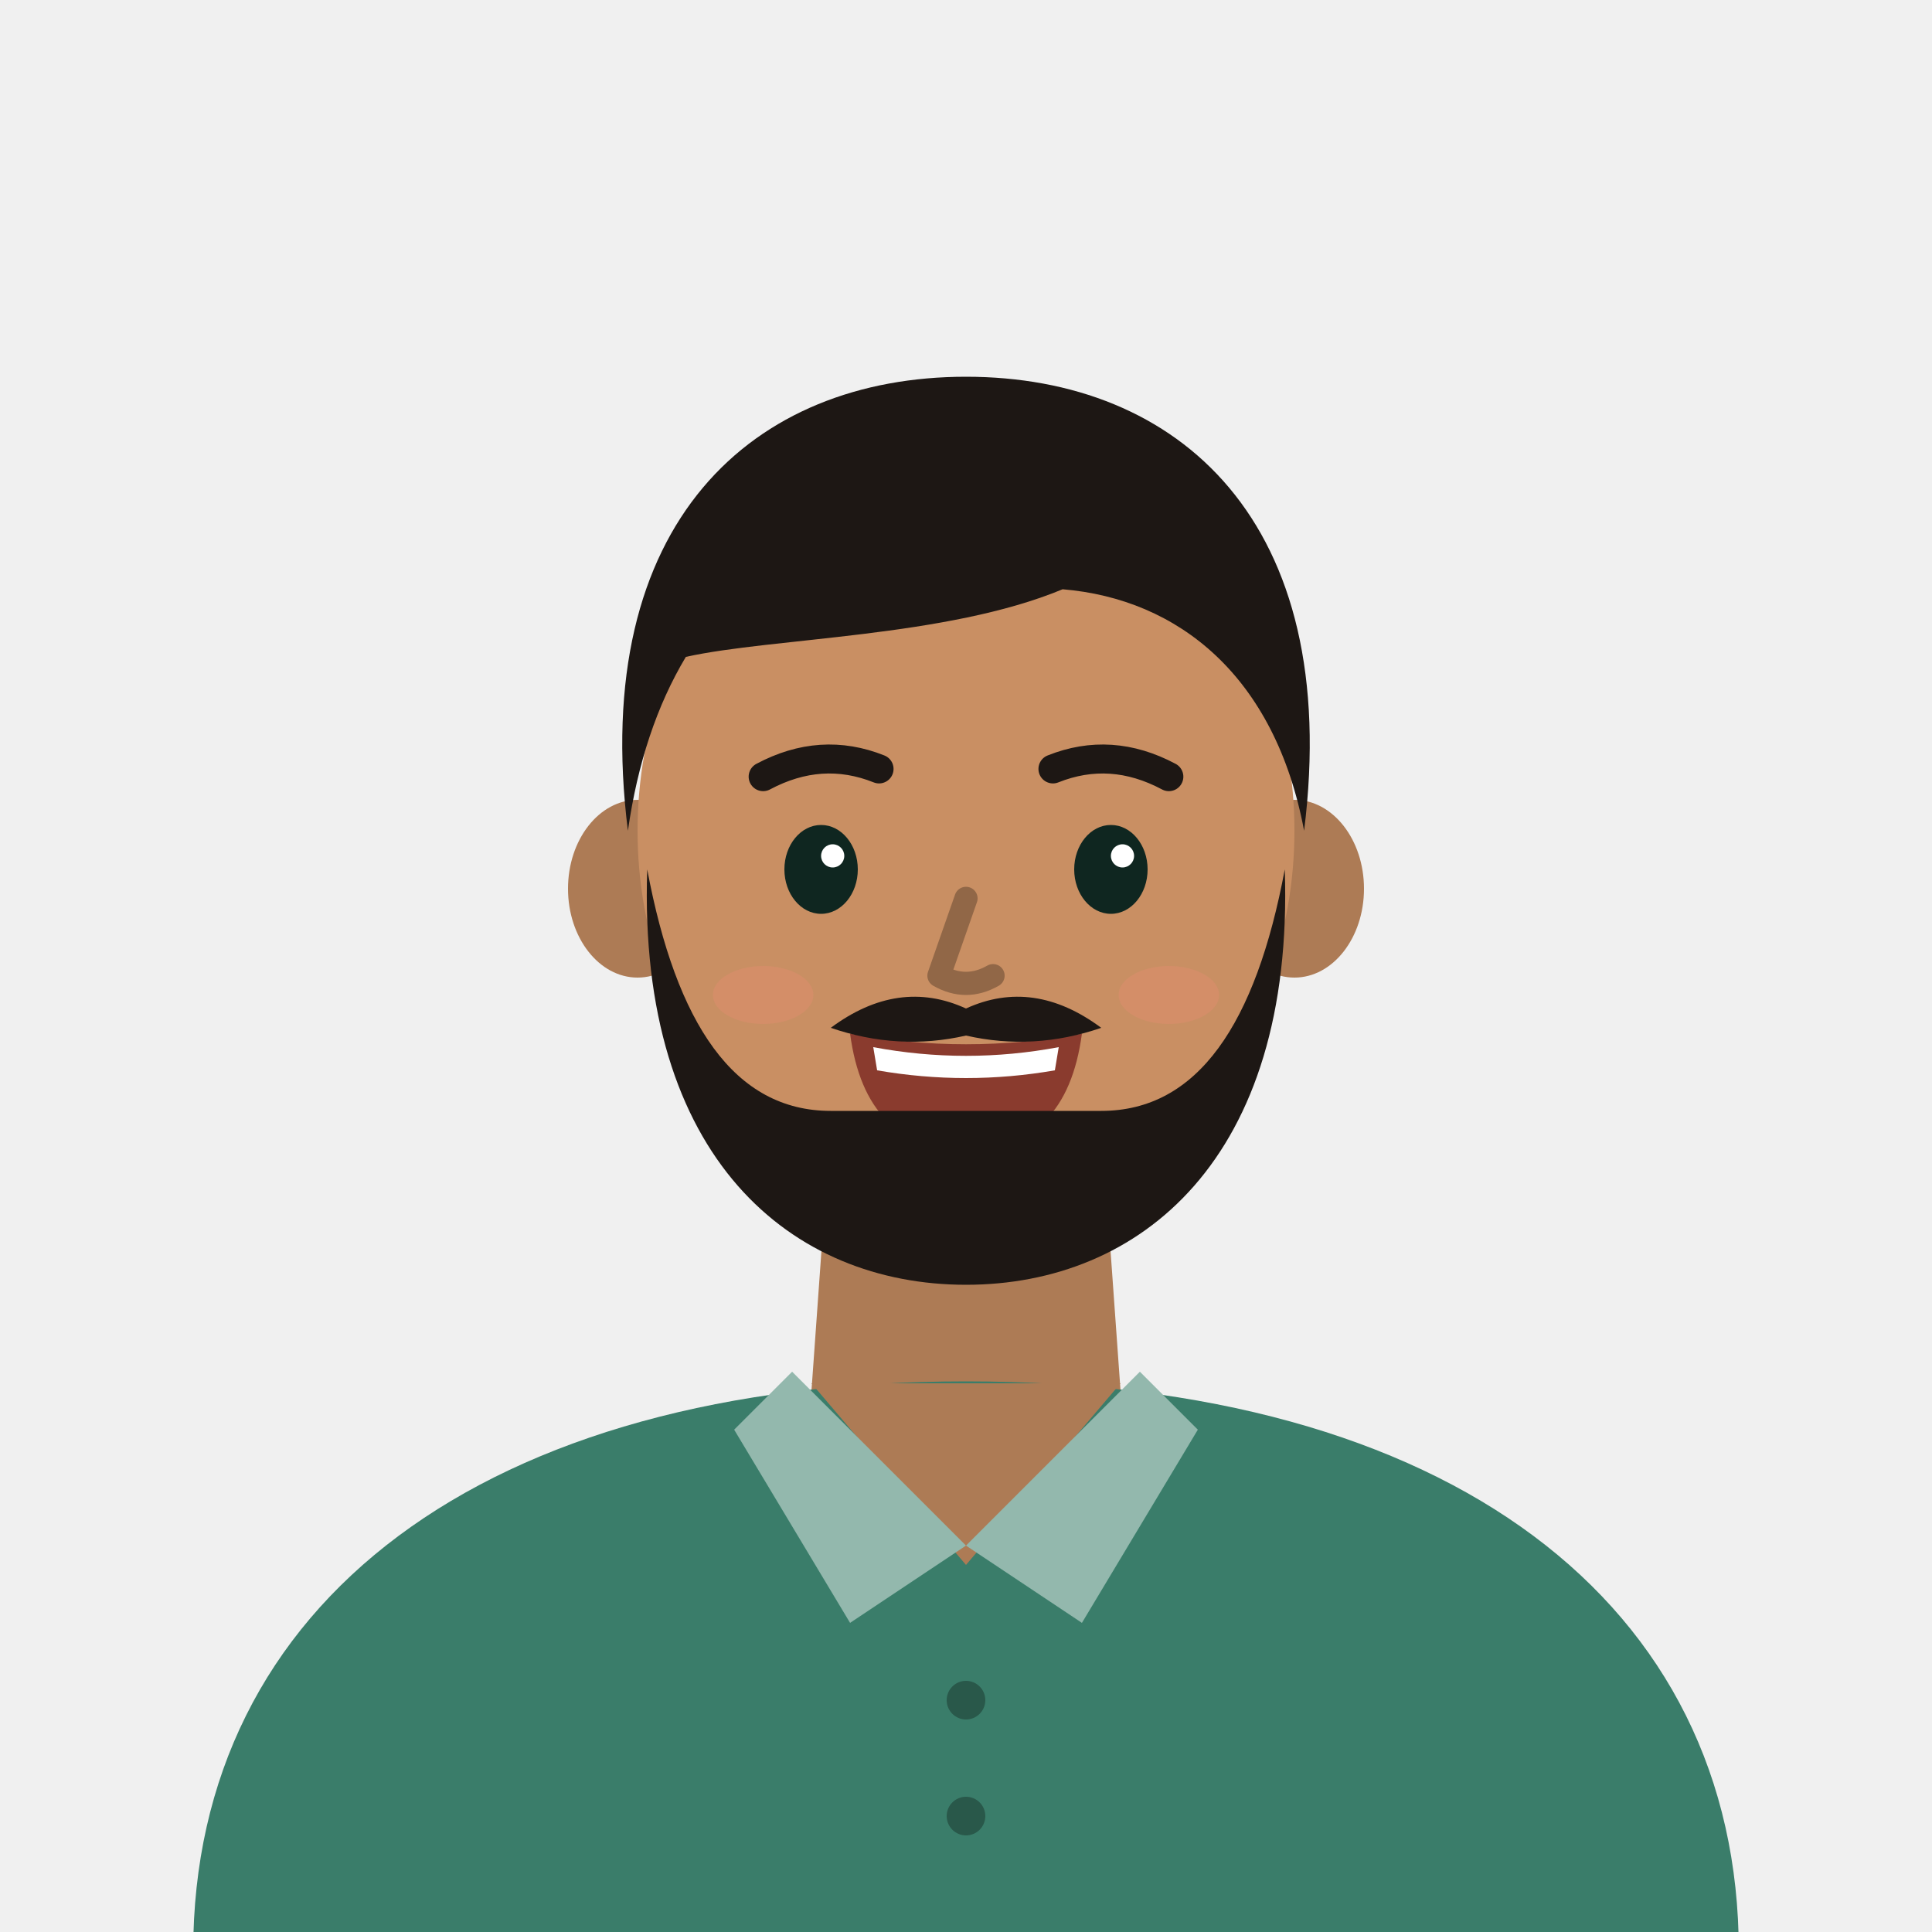
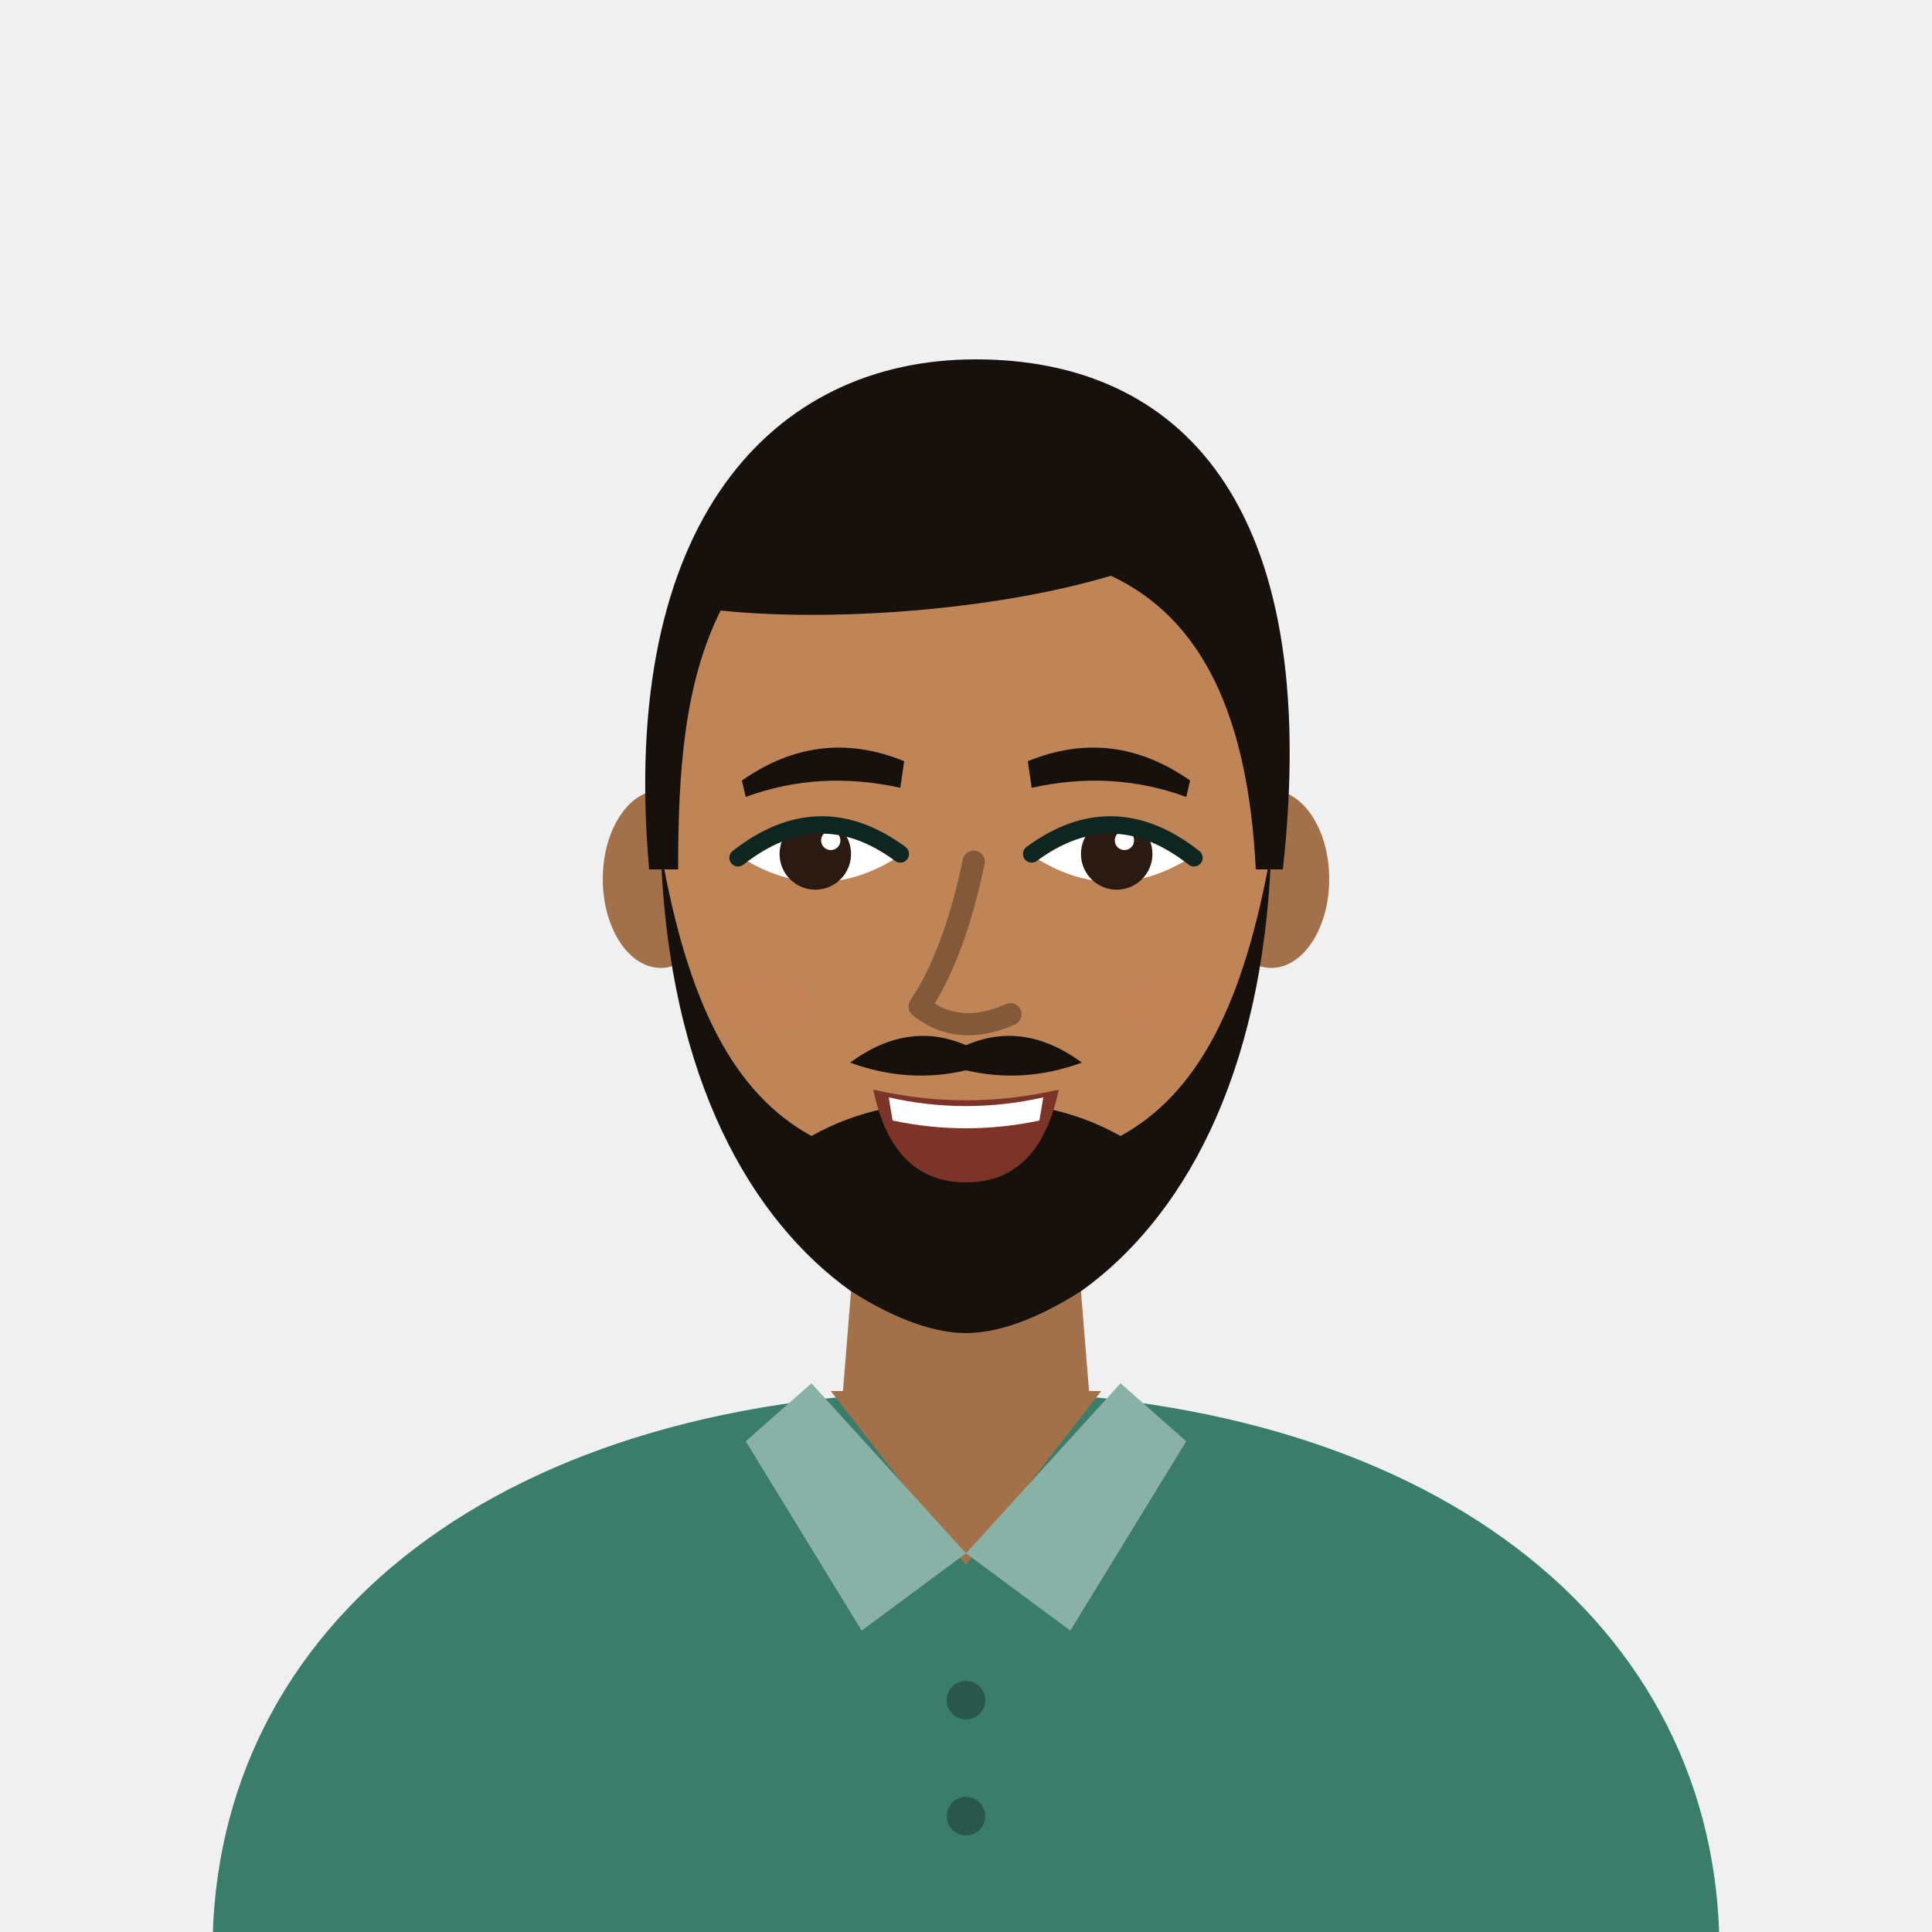
<svg xmlns="http://www.w3.org/2000/svg" viewBox="0 0 100 100" width="400" height="400">
-   <path d="M43 58L57 58L58 72L42 72Z" fill="#ad7b55" />
-   <path d="M10 101C10 83 25 71.5 50 71.5C75 71.5 90 83 90 101Z" fill="#3a7d6a" />
-   <path d="M42 71.6L50 81L58 71.6Z" fill="#ad7b55" />
-   <path d="M41 71L50 80L44 84L38 74Z M59 71L50 80L56 84L62 74Z" fill="#93b8ad" />
+   <path d="M44.6 60L55.4 60L56.4 72.4L43.6 72.4Z" fill="#a27149" />
+   <path d="M11 101C11 84 26 72 50 72C74 72 89 84 89 101Z" fill="#3a7d6a" />
+   <path d="M43 72L50 81L57 72Z" fill="#a27149" />
+   <path d="M42 71.6L50 80.4L44.6 84.4L38.6 74.6Z M58 71.6L50 80.4L55.4 84.4L61.4 74.6Z" fill="#89b1a6" />
  <circle cx="50" cy="88" r="1" fill="#29584a" />
  <circle cx="50" cy="94" r="1" fill="#29584a" />
-   <ellipse cx="33" cy="46" rx="3.6" ry="4.6" fill="#ad7b55" />
-   <ellipse cx="67" cy="46" rx="3.6" ry="4.6" fill="#ad7b55" />
-   <ellipse cx="50" cy="43" rx="17" ry="19.5" fill="#c98f63" />
-   <ellipse cx="42.5" cy="45" rx="1.9" ry="2.3" fill="#0f2620" />
-   <ellipse cx="57.5" cy="45" rx="1.9" ry="2.3" fill="#0f2620" />
-   <circle cx="43.1" cy="44.3" r=".6" fill="#fff" />
-   <circle cx="58.1" cy="44.3" r=".6" fill="#fff" />
-   <path d="M39.5 40.2Q42.5 38.6 45.5 39.8M54.5 39.8Q57.5 38.6 60.5 40.2" fill="none" stroke="#1d1714" stroke-width="1.5" stroke-linecap="round" />
-   <path d="M50 46.5L48.6 50.5Q50 51.3 51.4 50.5" fill="none" stroke="#916747" stroke-width="1.2" stroke-linecap="round" stroke-linejoin="round" />
-   <ellipse cx="39.5" cy="51.5" rx="2.6" ry="1.5" fill="#e88b73" opacity=".35" />
-   <ellipse cx="60.5" cy="51.5" rx="2.6" ry="1.5" fill="#e88b73" opacity=".35" />
-   <path d="M44 53.5Q50 54.6 56 53.5Q55.2 59.5 50 59.5Q44.8 59.5 44 53.5Z" fill="#8a3b2e" />
-   <path d="M45.2 54.2Q50 55.1 54.8 54.2L54.6 55.4Q50 56.2 45.4 55.4Z" fill="#fff" />
-   <path d="M33.5 45C33 60 41 66.5 50 66.5C59 66.5 67 60 66.5 45C65 53 62 57.5 57 57.5L43 57.5C38 57.5 35 53 33.5 45Z" fill="#1d1714" />
-   <path d="M43 53.2Q46.5 50.6 50 52.2Q53.5 50.6 57 53.2Q53.5 54.4 50 53.6Q46.5 54.4 43 53.2Z" fill="#1d1714" />
-   <path d="M32.5 43C30.5 27 39 19.5 50 19.5C61 19.5 69.5 27 67.5 43C66 35 61 31 55 30.5C49 33 40 33 35.5 34C34 36.5 33 39.5 32.5 43Z" fill="#1d1714" />
+   <ellipse cx="34.2" cy="45.5" rx="3" ry="4.6" fill="#a27149" />
+   <ellipse cx="65.8" cy="45.5" rx="3" ry="4.6" fill="#a27149" />
+   <path d="M34 38C34 26 41 20.5 50 20.5C59 20.5 66 26 66 38C66 50 63 58 57.5 62.5C55 64.6 52.5 65.6 50 65.6C47.5 65.6 45 64.6 42.5 62.5C37 58 34 50 34 38Z" fill="#bf8556" />
+   <path d="M38 56Q50 66 62 56Q58 64.5 50 65.5Q42 64.5 38 56Z" fill="#a27149" opacity=".35" />
+   <path d="M38.4 44.4Q42.4 41.4 46.4 44.4Q42.4 46.9 38.4 44.4Z" fill="#fff" />
+   <circle cx="42.2" cy="44.2" r="1.85" fill="#2a1a12" />
+   <circle cx="43" cy="43.5" r=".5" fill="#fff" />
+   <path d="M38.2 44.4Q42.4 41.1 46.6 44.2" fill="none" stroke="#0f2620" stroke-width="0.9" stroke-linecap="round" />
+   <path d="M53.6 44.4Q57.6 41.4 61.6 44.4Q57.6 46.9 53.6 44.4Z" fill="#fff" />
+   <circle cx="57.8" cy="44.2" r="1.85" fill="#2a1a12" />
+   <circle cx="58.2" cy="43.5" r=".5" fill="#fff" />
+   <path d="M53.4 44.2Q57.6 41.1 61.8 44.4" fill="none" stroke="#0f2620" stroke-width="0.9" stroke-linecap="round" />
+   <path d="M38.4 40.4Q42.4 37.6 46.8 39.4L46.6 40.775Q42.4 39.85  38.6 41.25Z" fill="#17110e" />
+   <path d="M61.6 40.4Q57.6 37.6 53.2 39.4L53.4 40.775Q57.6 39.85 61.4 41.25Z" fill="#17110e" />
+   <path d="M50.4 44.6Q49.4 49.4 47.6 52.1Q49.6 53.7 52.3 52.5" fill="none" stroke="#825a3a" stroke-width="1.15" stroke-linecap="round" stroke-linejoin="round" />
+   <ellipse cx="39.5" cy="52" rx="2.6" ry="1.4" fill="#d9775e" opacity="0.18" />
+   <ellipse cx="60.5" cy="52" rx="2.6" ry="1.4" fill="#d9775e" opacity="0.18" />
+   <path d="M34.2 44C34.6 56 39 63.2 44 66.8C46.5 68.4 48.5 69 50 69C51.5 69 53.5 68.4 56 66.8C61 63.2 65.4 56 65.8 44C64.4 52 62 56.6 58 58.8C55.5 57.4 53 57 50 57C47 57 44.5 57.4 42 58.8C38 56.6 35.6 52 34.2 44Z" fill="#17110e" />
+   <path d="M45.2 56.4Q50 57.5 54.8 56.4Q53.8 61.2 50 61.2Q46.2 61.2 45.2 56.4Z" fill="#7d3428" />
+   <path d="M46 56.8Q50 57.7 54 56.8L53.8 58Q50 58.8 46.2 58Z" fill="#fff" />
+   <path d="M44 55Q47 52.8 50 54.1Q53 52.8 56 55Q53 56.1 50 55.4Q47 56.1 44 55Z" fill="#17110e" />
+   <path d="M33.6 45C32 27 40 18.6 50.5 18.6C61 18.6 68.5 26 66.4 45L65 45C64.6 37 62.2 32 57.5 29.8C51.5 31.6 43 32.2 37.3 31.6C35.4 35.4 35.1 40 35.1 45Z" fill="#17110e" />
</svg>
